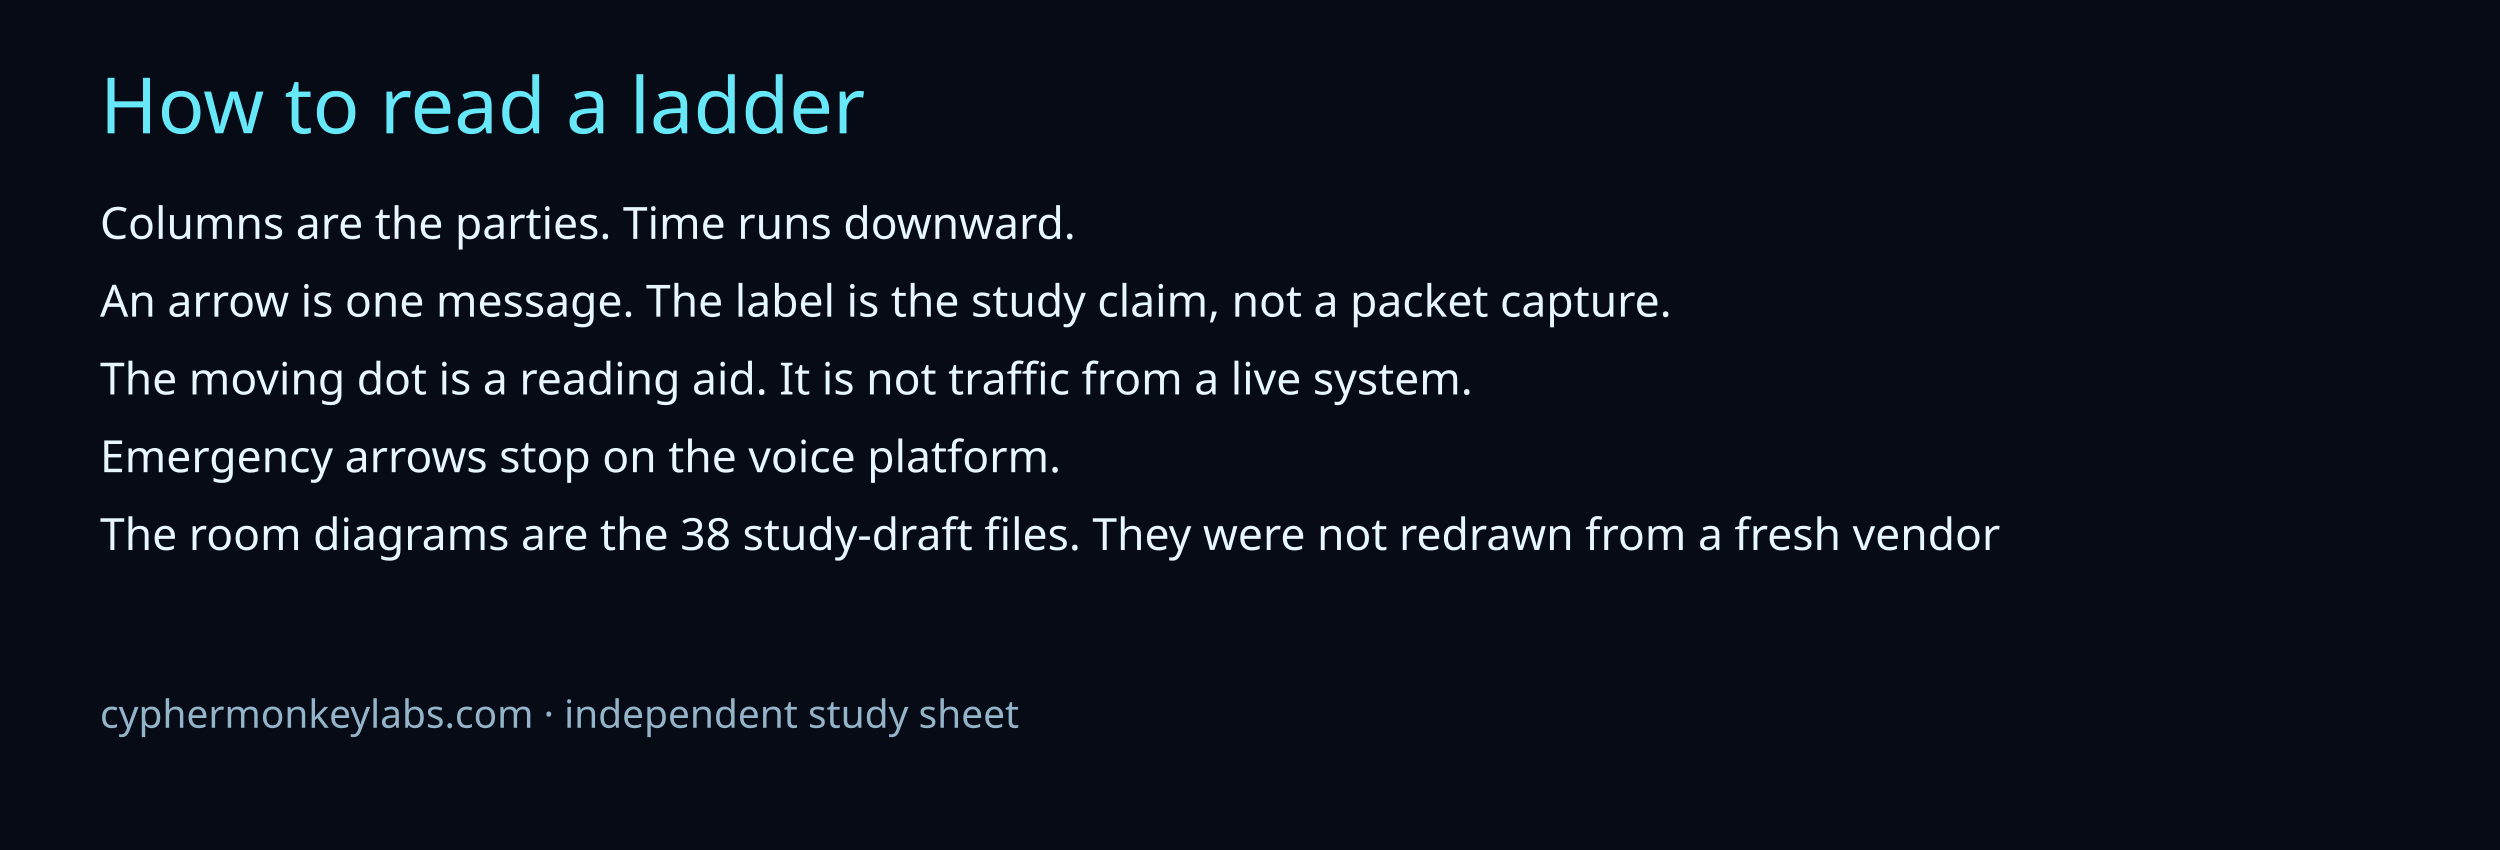
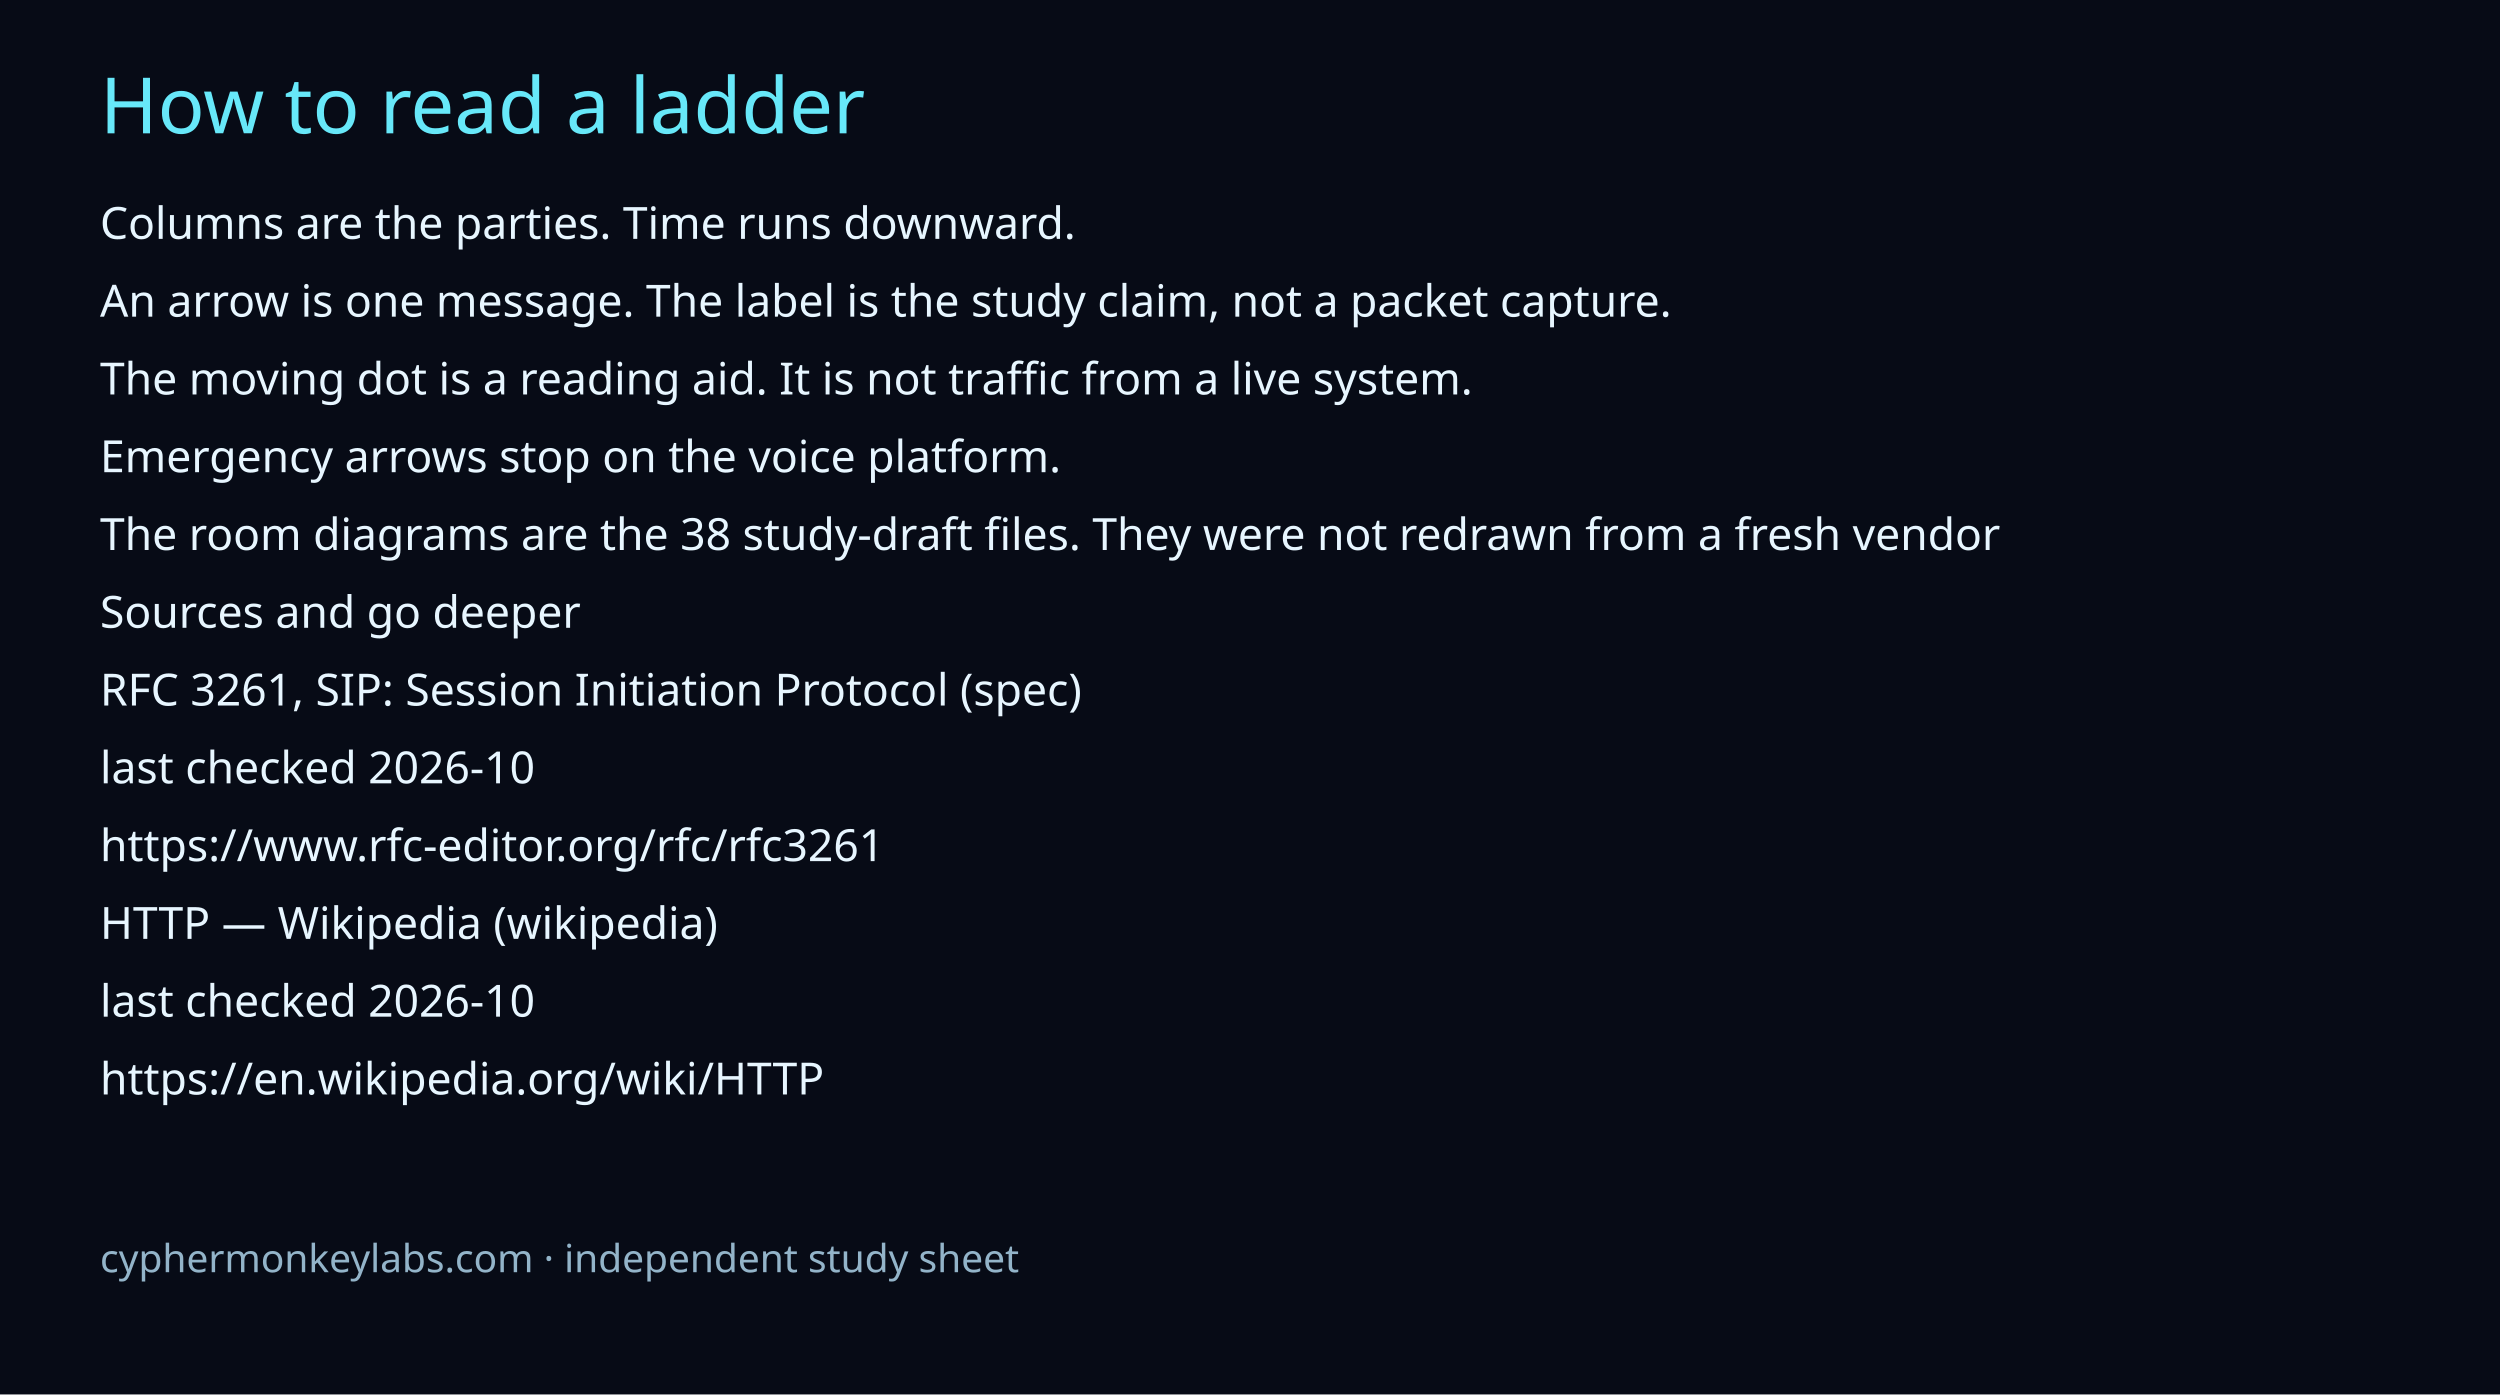
- <svg xmlns="http://www.w3.org/2000/svg" width="900" height="306" viewBox="0 0 900 306">
-   <rect width="900" height="306" fill="#070b16" />
+ <svg xmlns="http://www.w3.org/2000/svg" width="900" height="502" viewBox="0 0 900 502">
+   <rect width="900" height="502" fill="#070b16" />
  <text x="36" y="48" fill="#67e8f9" font-family="system-ui,sans-serif" font-size="28">How to read a ladder</text>
  <text x="36" y="86" fill="#e7f6ff" font-family="system-ui,sans-serif" font-size="16">Columns are the parties. Time runs downward.</text>
  <text x="36" y="114" fill="#e7f6ff" font-family="system-ui,sans-serif" font-size="16">An arrow is one message. The label is the study claim, not a packet capture.</text>
  <text x="36" y="142" fill="#e7f6ff" font-family="system-ui,sans-serif" font-size="16">The moving dot is a reading aid. It is not traffic from a live system.</text>
  <text x="36" y="170" fill="#e7f6ff" font-family="system-ui,sans-serif" font-size="16">Emergency arrows stop on the voice platform.</text>
  <text x="36" y="198" fill="#e7f6ff" font-family="system-ui,sans-serif" font-size="16">The room diagrams are the 38 study-draft files. They were not redrawn from a fresh vendor </text>
-   <text x="36" y="262" fill="#93b4c9" font-family="system-ui,sans-serif" font-size="14">cyphermonkeylabs.com · independent study sheet</text>
+   <text x="36" y="226" fill="#e7f6ff" font-family="system-ui,sans-serif" font-size="16">Sources and go deeper</text>
+   <text x="36" y="254" fill="#e7f6ff" font-family="system-ui,sans-serif" font-size="16">RFC 3261, SIP: Session Initiation Protocol (spec)</text>
+   <text x="36" y="282" fill="#e7f6ff" font-family="system-ui,sans-serif" font-size="16">last checked 2026-10</text>
+   <text x="36" y="310" fill="#e7f6ff" font-family="system-ui,sans-serif" font-size="16">https://www.rfc-editor.org/rfc/rfc3261</text>
+   <text x="36" y="338" fill="#e7f6ff" font-family="system-ui,sans-serif" font-size="16">HTTP — Wikipedia (wikipedia)</text>
+   <text x="36" y="366" fill="#e7f6ff" font-family="system-ui,sans-serif" font-size="16">last checked 2026-10</text>
+   <text x="36" y="394" fill="#e7f6ff" font-family="system-ui,sans-serif" font-size="16">https://en.wikipedia.org/wiki/HTTP</text>
+   <text x="36" y="458" fill="#93b4c9" font-family="system-ui,sans-serif" font-size="14">cyphermonkeylabs.com · independent study sheet</text>
</svg>
